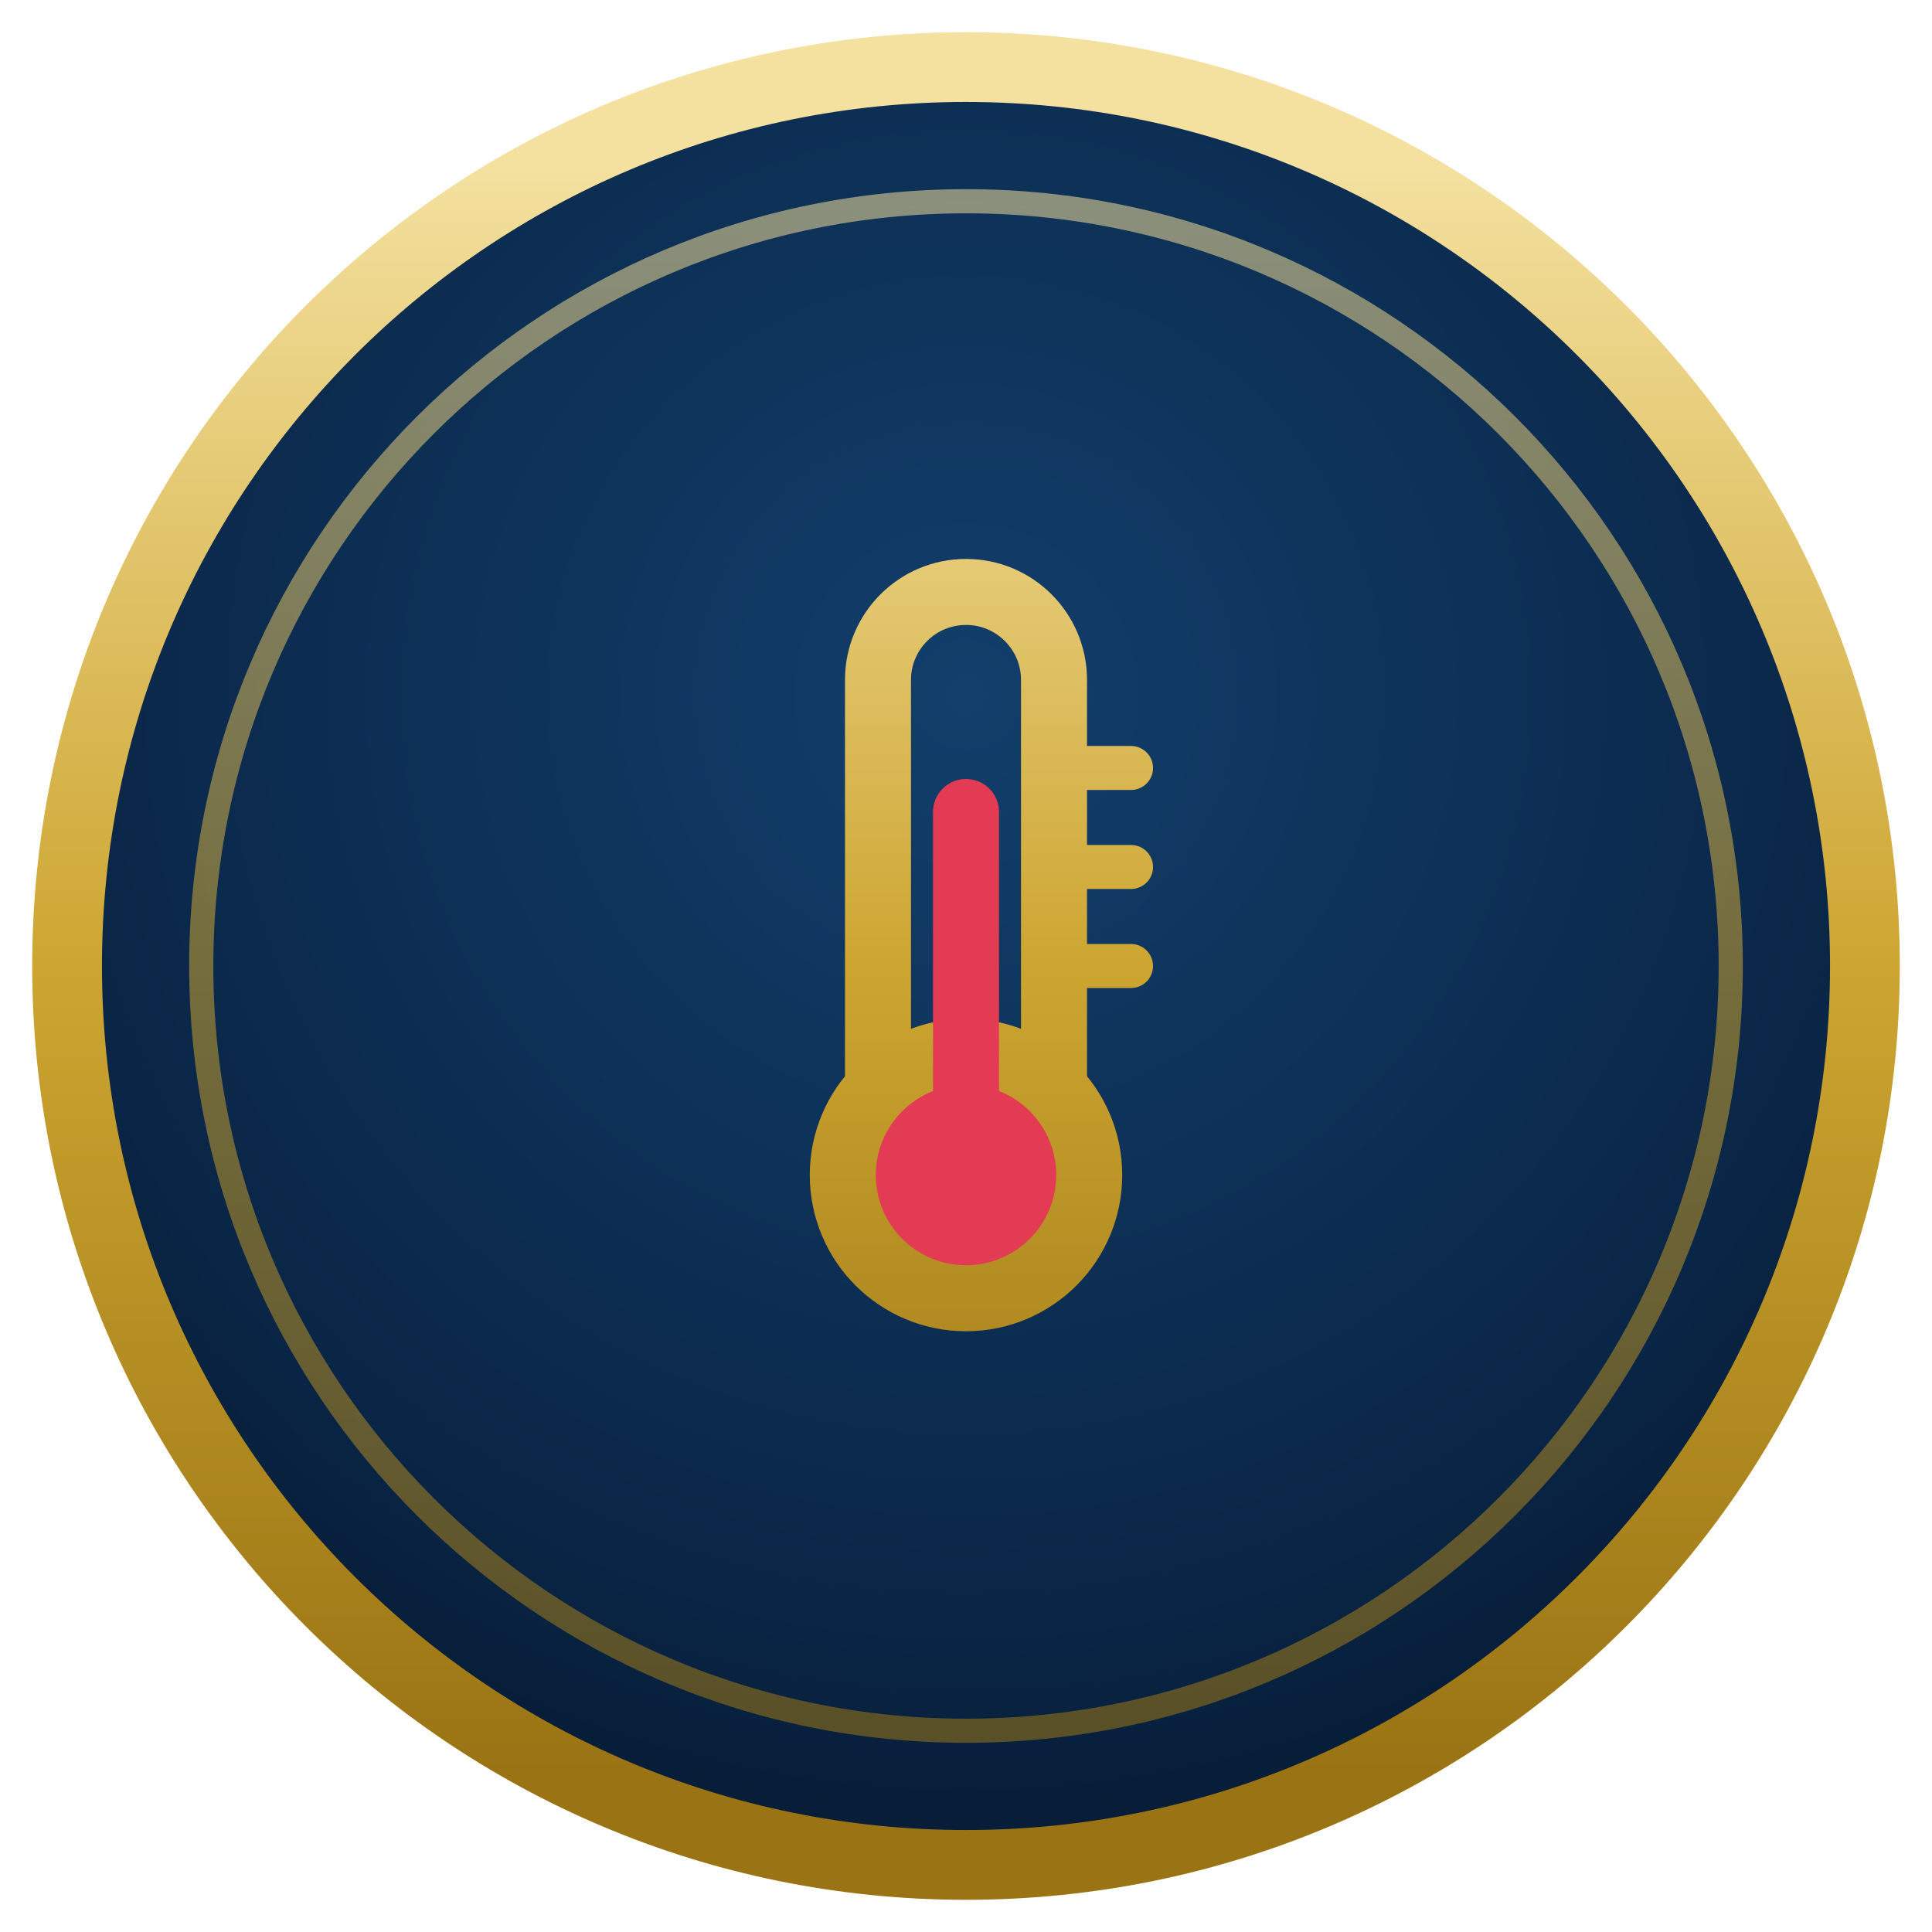
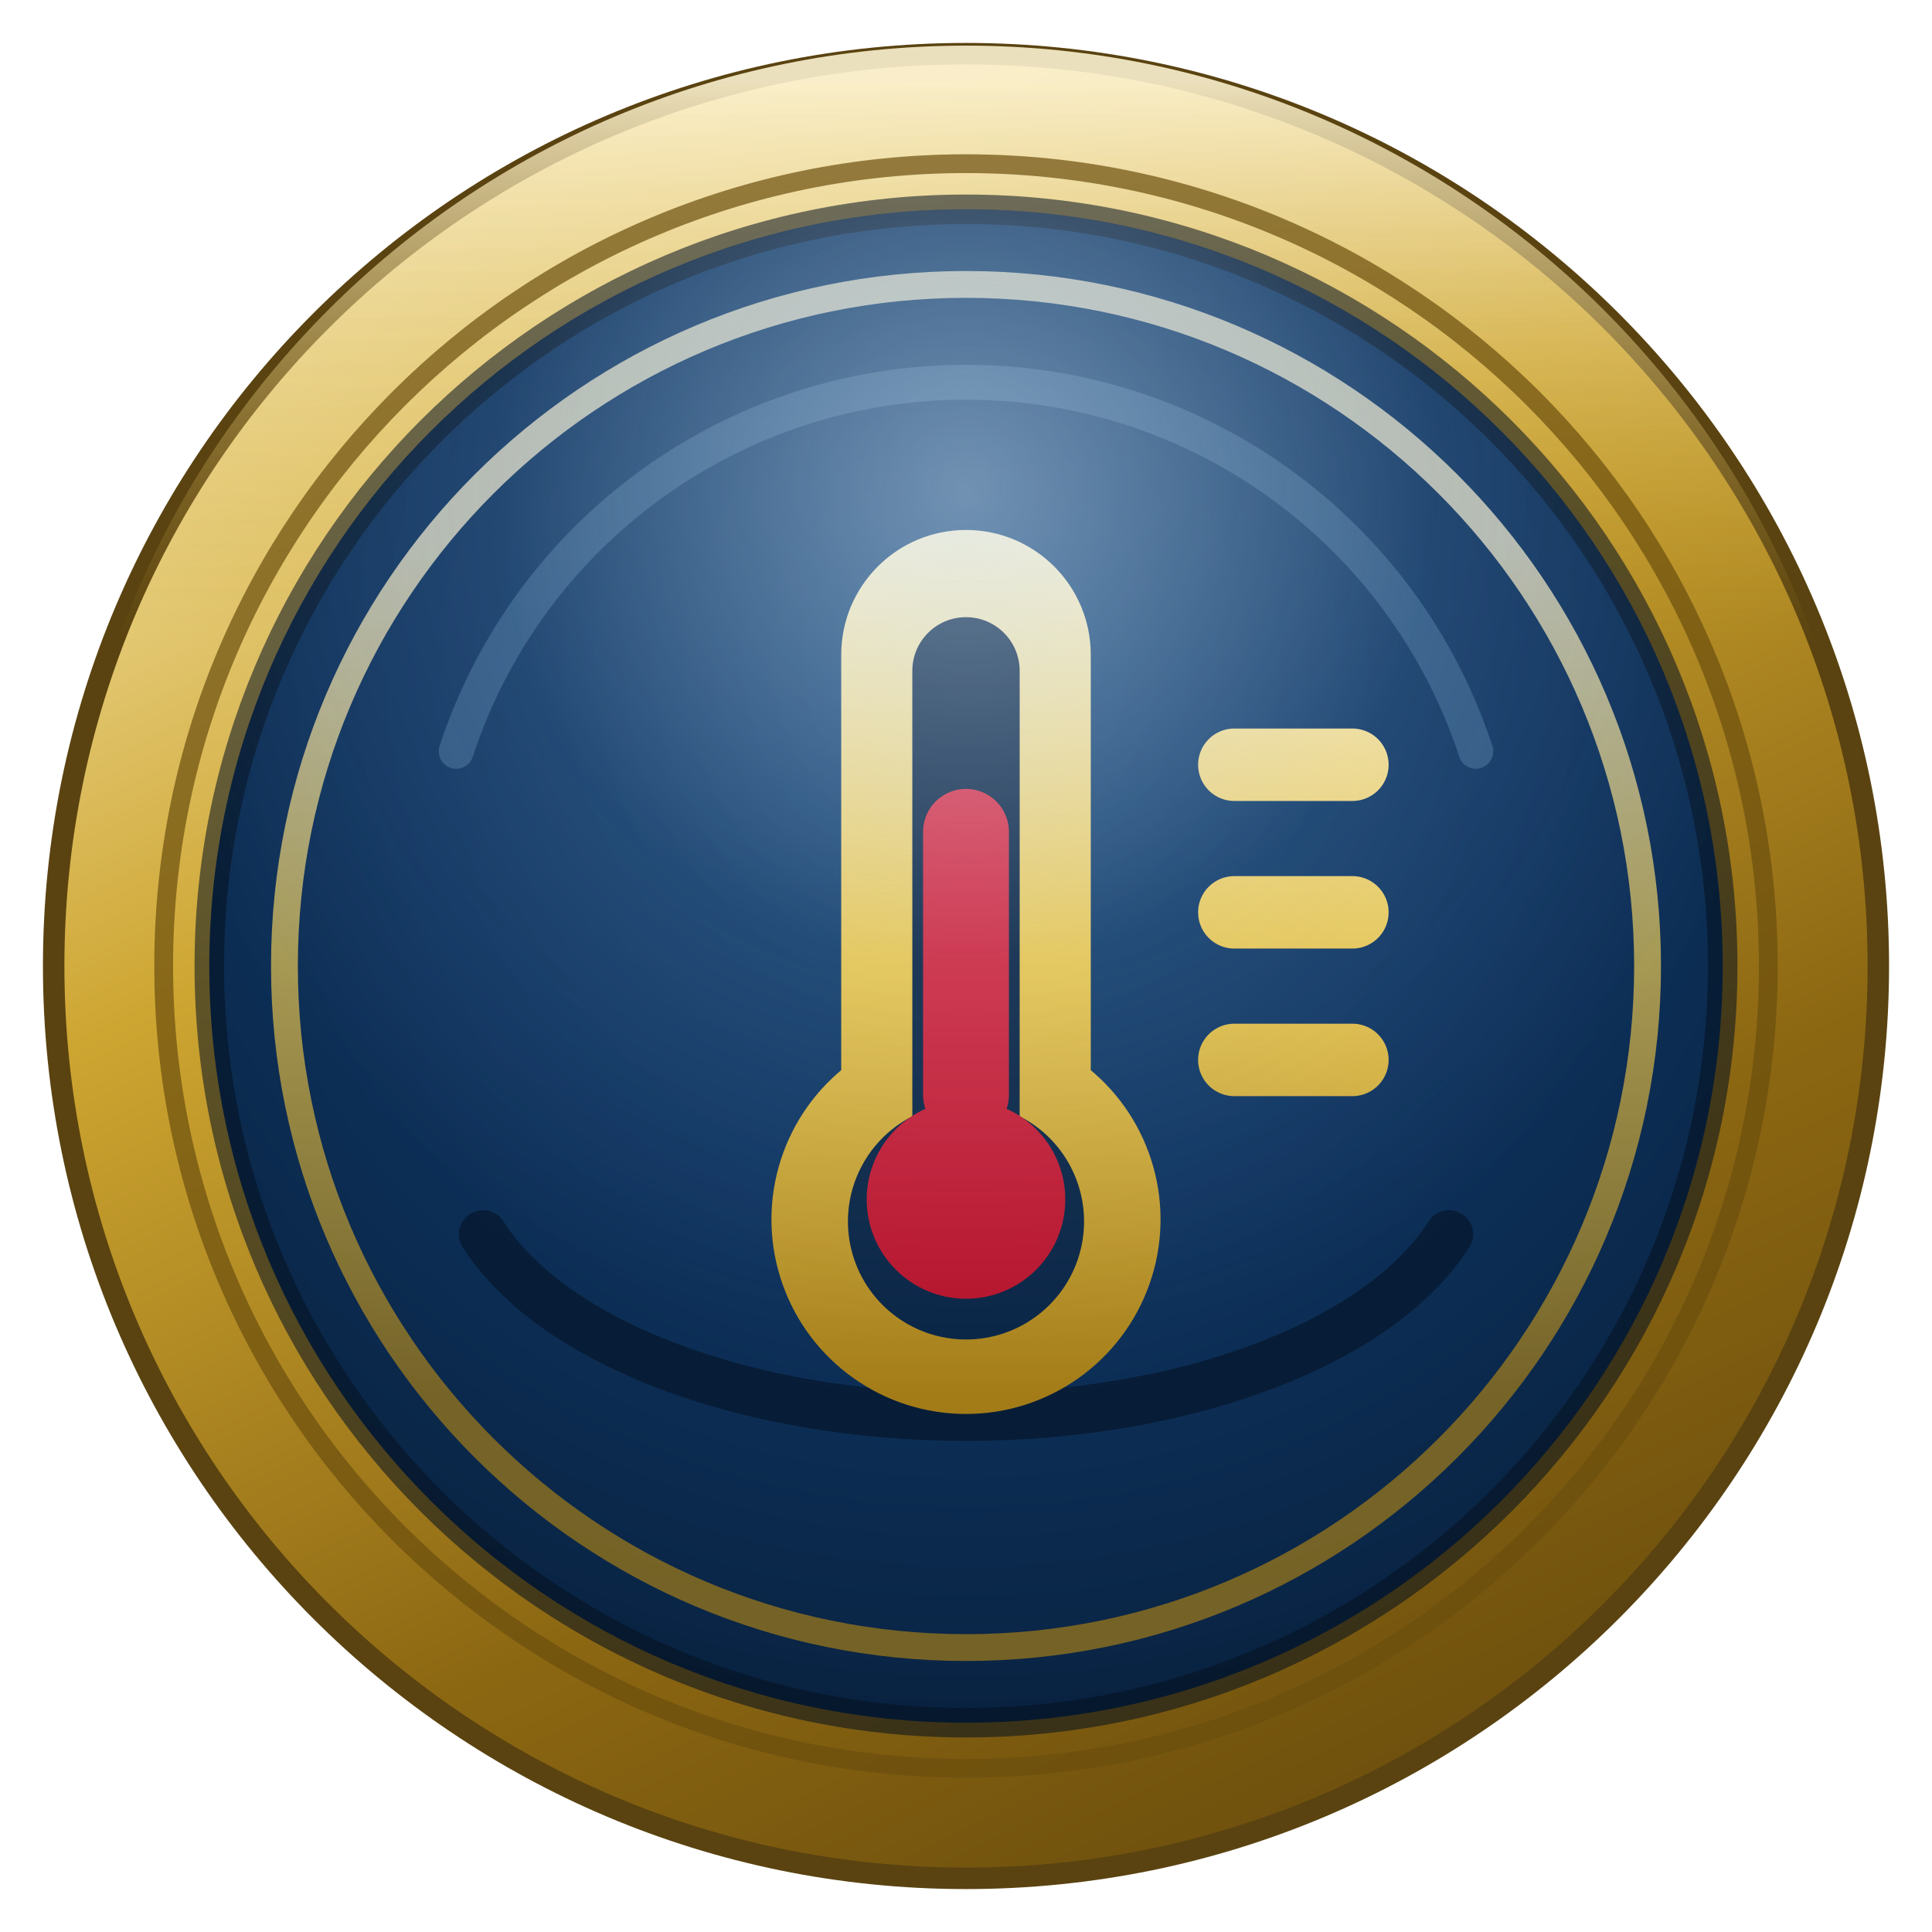
<svg xmlns="http://www.w3.org/2000/svg" viewBox="0 0 72 72" role="img" aria-label="Thermal imaging certification seal">
  <defs>
-     <radialGradient id="ti-face" cx="50%" cy="35%" r="72%">
-       <stop offset="0" stop-color="#123f6c" />
-       <stop offset="0.7" stop-color="#0a2647" />
+     <linearGradient id="ti-bezel" x1="20" y1="3" x2="52" y2="69" gradientUnits="userSpaceOnUse">
+       <stop offset="0" stop-color="#f7e7ad" />
+       <stop offset="0.34" stop-color="#cda531" />
+       <stop offset="0.72" stop-color="#8c6712" />
+       <stop offset="1" stop-color="#6b4e0d" />
+     </linearGradient>
+     <linearGradient id="ti-sheen" x1="0" y1="3" x2="0" y2="24" gradientUnits="userSpaceOnUse">
+       <stop offset="0" stop-color="#fbf1cf" />
+       <stop offset="1" stop-color="#cda531" stop-opacity="0" />
+     </linearGradient>
+     <radialGradient id="ti-face" cx="50%" cy="30%" r="82%">
+       <stop offset="0" stop-color="#15477a" />
+       <stop offset="0.45" stop-color="#0e3460" />
+       <stop offset="0.78" stop-color="#0a2647" />
      <stop offset="1" stop-color="#04162c" />
    </radialGradient>
-     <linearGradient id="ti-brass" x1="0" y1="6" x2="0" y2="66" gradientUnits="userSpaceOnUse">
-       <stop offset="0" stop-color="#f4e1a0" />
-       <stop offset="0.5" stop-color="#cda531" />
-       <stop offset="1" stop-color="#9a7414" />
+     <radialGradient id="ti-gloss" cx="50%" cy="19%" r="56%">
+       <stop offset="0" stop-color="#cfe2f3" stop-opacity="0.5" />
+       <stop offset="0.55" stop-color="#cfe2f3" stop-opacity="0.1" />
+       <stop offset="1" stop-color="#cfe2f3" stop-opacity="0" />
+     </radialGradient>
+     <linearGradient id="ti-glyph" x1="0" y1="20" x2="0" y2="52" gradientUnits="userSpaceOnUse">
+       <stop offset="0" stop-color="#fbf1cf" />
+       <stop offset="0.5" stop-color="#e6c552" />
+       <stop offset="1" stop-color="#a37c18" />
+     </linearGradient>
+     <linearGradient id="ti-merc" x1="0" y1="24" x2="0" y2="50" gradientUnits="userSpaceOnUse">
+       <stop offset="0" stop-color="#e23b53" />
+       <stop offset="1" stop-color="#b3122b" />
    </linearGradient>
  </defs>
-   <circle cx="36" cy="36" r="33.5" fill="url(#ti-face)" stroke="url(#ti-brass)" stroke-width="2.6" />
-   <circle cx="36" cy="36" r="28.5" fill="none" stroke="url(#ti-brass)" stroke-width="0.9" opacity="0.55" />
-   <g transform="translate(36 36) scale(.82) translate(-36 -36)" stroke-width="3">
-     <path d="M32 42V23a4 4 0 0 1 8 0v19" fill="none" stroke="url(#ti-brass)" stroke-linecap="round" />
-     <circle cx="36" cy="45.5" r="5.6" fill="#e23b53" stroke="url(#ti-brass)" />
-     <path d="M36 44.5V29" stroke="#e23b53" stroke-linecap="round" />
-     <g stroke="url(#ti-brass)" stroke-width="2" stroke-linecap="round">
-       <path d="M40.5 27h3" />
-       <path d="M40.5 31.5h3" />
-       <path d="M40.5 36h3" />
-     </g>
+   <circle cx="36" cy="36" r="34.4" fill="#5a4310" />
+   <circle cx="36" cy="36" r="33.6" fill="url(#ti-bezel)" />
+   <circle cx="36" cy="35.3" r="33.6" fill="url(#ti-sheen)" opacity="0.9" />
+   <circle cx="36" cy="36" r="28.2" fill="url(#ti-face)" />
+   <circle cx="36" cy="36" r="29.9" fill="none" stroke="#6b4e0d" stroke-width="0.7" opacity="0.7" />
+   <circle cx="36" cy="36" r="25.4" fill="none" stroke="url(#ti-glyph)" stroke-width="1" opacity="0.7" />
+   <circle cx="36" cy="36" r="28.2" fill="none" stroke="#04101f" stroke-width="1.1" opacity="0.55" />
+   <path d="M17 28a20 20 0 0 1 38 0" fill="none" stroke="#5b86b0" stroke-width="1.3" opacity="0.4" stroke-linecap="round" />
+   <path d="M18 46a19 10 0 0 0 36 0" fill="none" stroke="#020c1a" stroke-width="1.8" opacity="0.5" stroke-linecap="round" />
+   <g fill="none" stroke="url(#ti-glyph)" stroke-width="2.7" stroke-linecap="round">
+     <path d="M46 28.5h4.4" />
+     <path d="M46 34h4.4" />
+     <path d="M46 39.5h4.4" />
  </g>
+   <path d="M31.6 24.4a4.4 4.4 0 0 1 8.8 0v15.6a7 7 0 1 1 -8.8 0Z" fill="url(#ti-glyph)" stroke="url(#ti-glyph)" stroke-width="0.5" stroke-linejoin="round" />
+   <path d="M34 25a2 2 0 0 1 4 0v16.6a4.4 4.4 0 1 1 -4 0Z" fill="#0a2647" />
+   <circle cx="36" cy="44.7" r="3.7" fill="url(#ti-merc)" />
+   <path d="M36 31v9.8" fill="none" stroke="url(#ti-merc)" stroke-width="3.2" stroke-linecap="round" />
+   <circle cx="36" cy="36" r="28.2" fill="url(#ti-gloss)" />
</svg>
